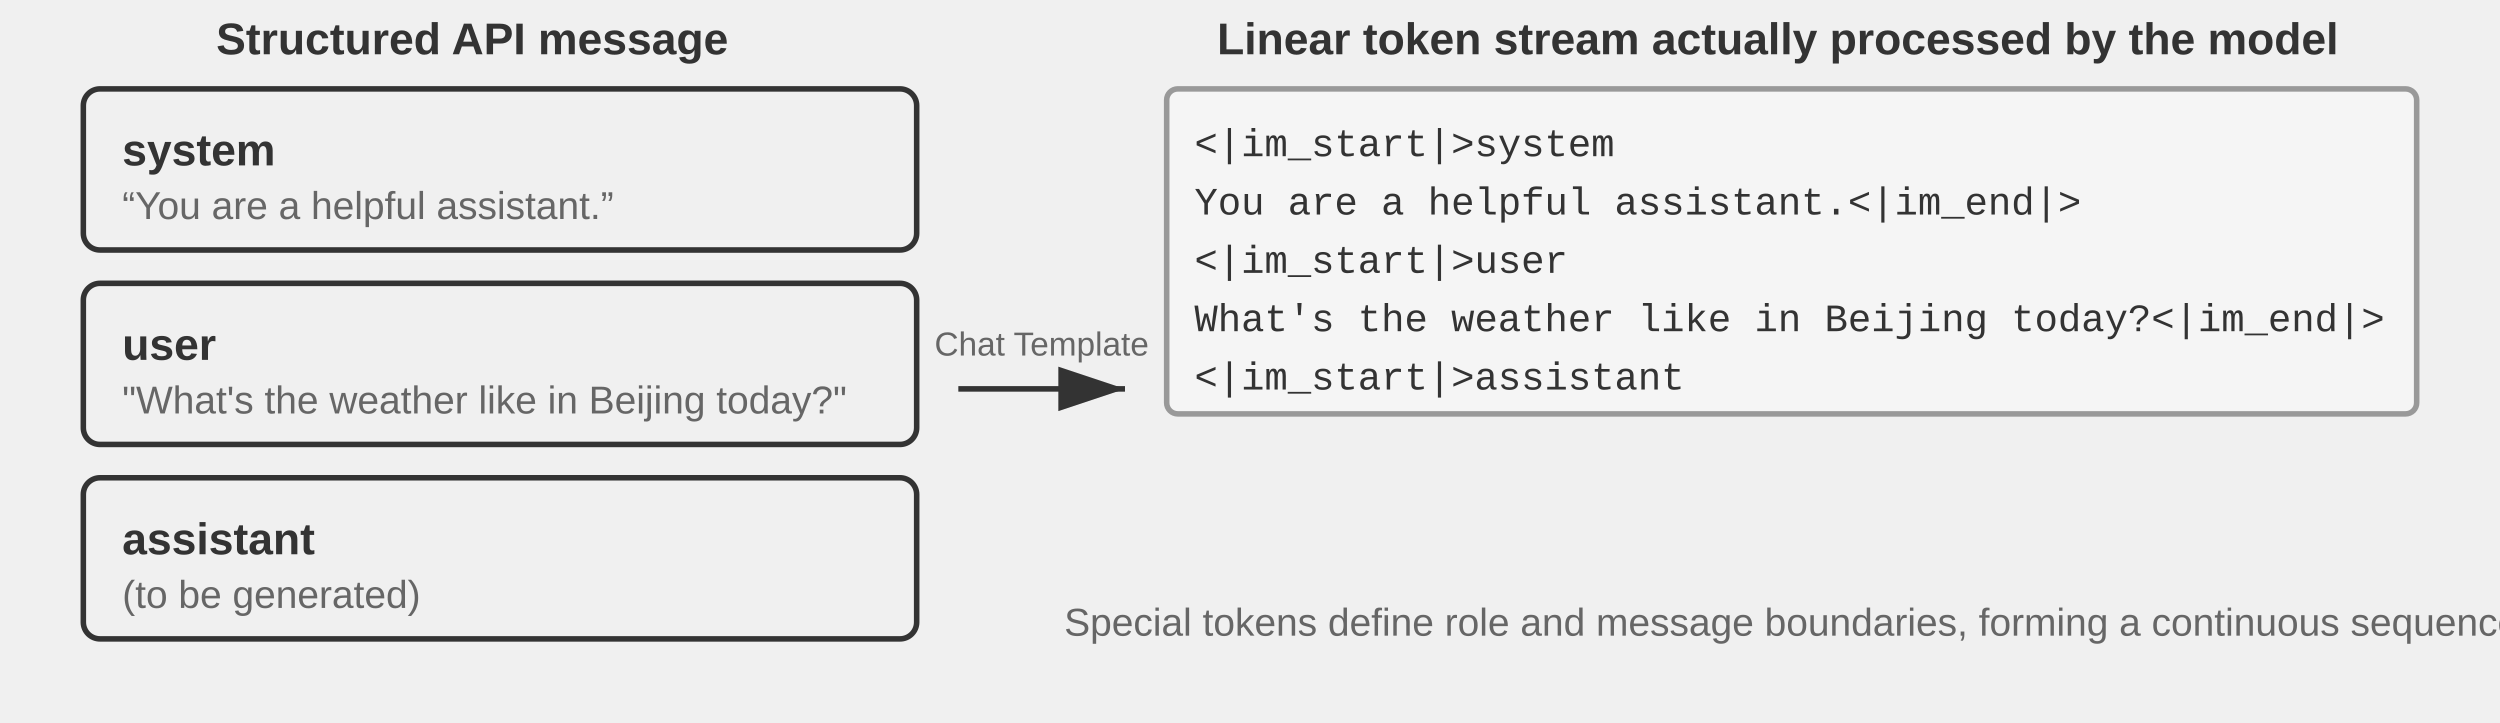
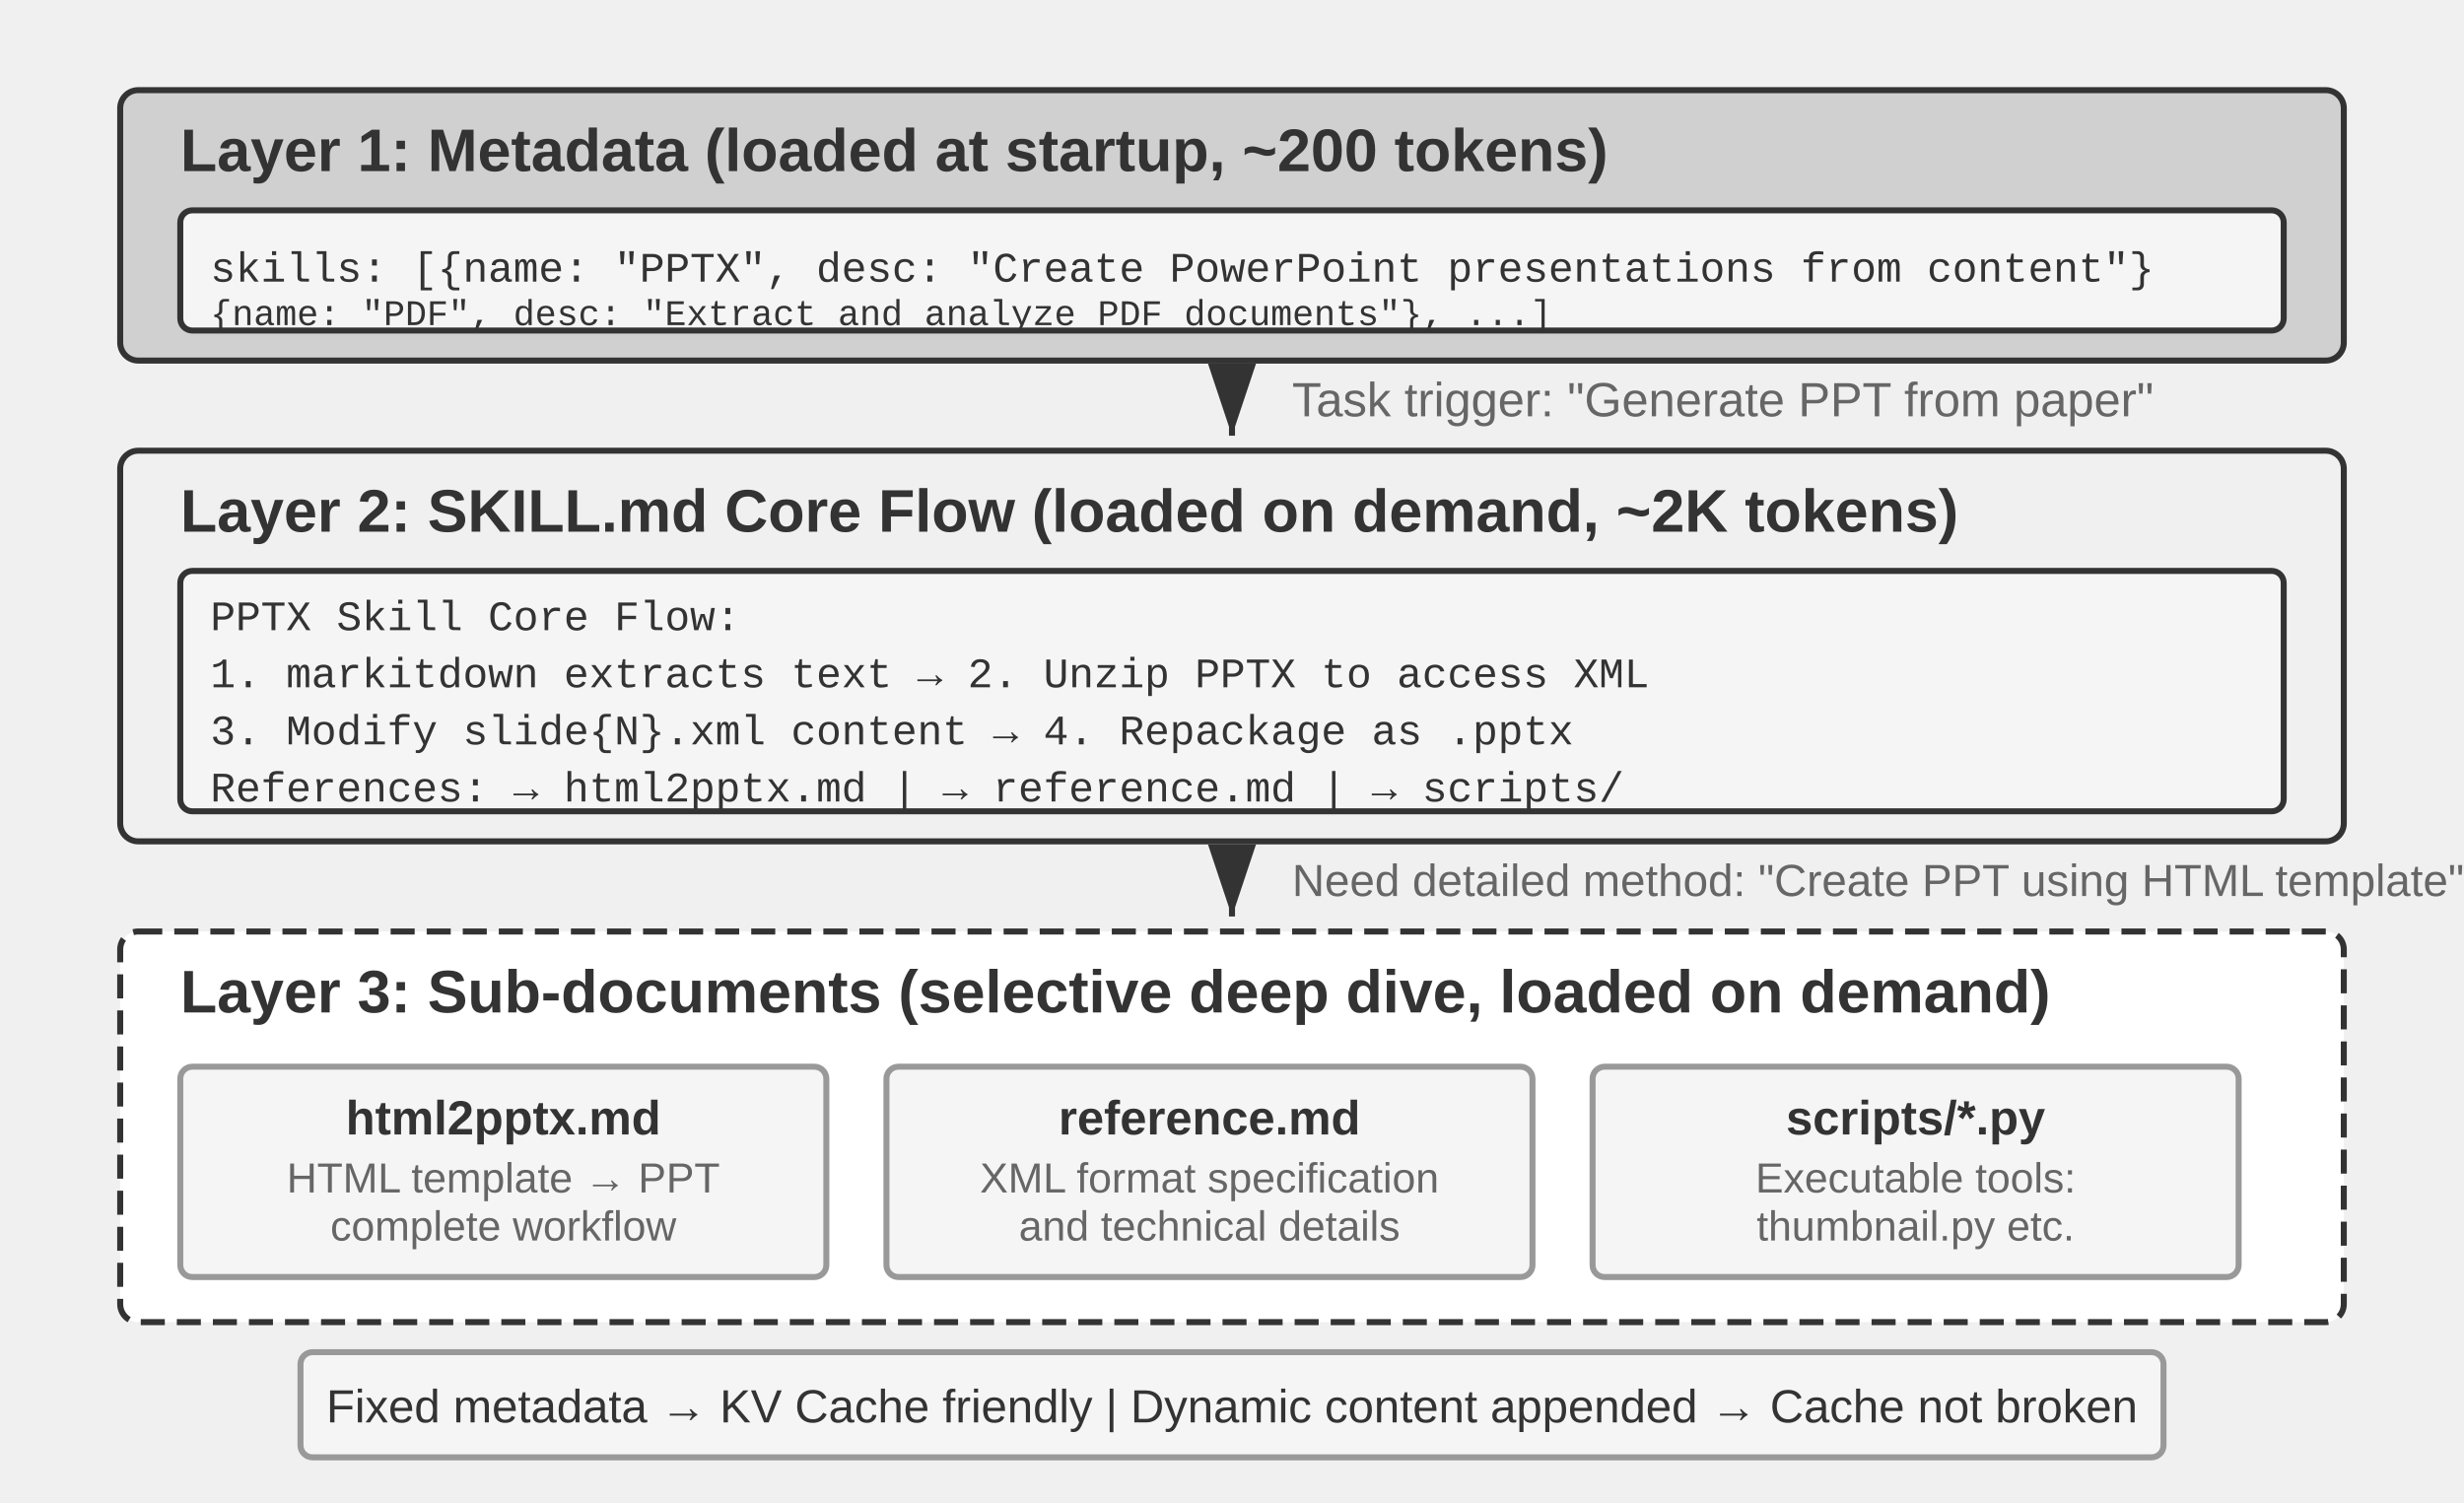
- <svg xmlns="http://www.w3.org/2000/svg" viewBox="0 30 900 260" width="900" height="260" style="background:#ffffff">
+ <svg xmlns="http://www.w3.org/2000/svg" viewBox="0 40 820 500" width="820" height="500" style="background:#ffffff">
  <defs>
    <marker id="ah" markerWidth="12" markerHeight="8" refX="12" refY="4" orient="auto">
      <polygon points="0 0, 12 4, 0 8" fill="#333333" />
    </marker>
    <marker id="ah-light" markerWidth="12" markerHeight="8" refX="12" refY="4" orient="auto">
      <polygon points="0 0, 12 4, 0 8" fill="#999999" />
    </marker>
  </defs>
-   <text x="170" y="44" font-family="Arial, 'Helvetica Neue', Helvetica, 'PingFang SC', 'Microsoft YaHei', sans-serif" font-size="16" fill="#333333" text-anchor="middle" dominant-baseline="central" font-weight="bold">Structured API message</text>
-   <rect x="30" y="62" width="300" height="58" rx="6" fill="#f0f0f0" stroke="#333333" stroke-width="2" />
-   <text x="44" y="84" font-family="Arial, 'Helvetica Neue', Helvetica, 'PingFang SC', 'Microsoft YaHei', sans-serif" font-size="16" fill="#333333" text-anchor="start" dominant-baseline="central" font-weight="bold">system</text>
-   <text x="44" y="104" font-family="Arial, 'Helvetica Neue', Helvetica, 'PingFang SC', 'Microsoft YaHei', sans-serif" font-size="14" fill="#666666" text-anchor="start" dominant-baseline="central" font-weight="normal">“You are a helpful assistant.”</text>
-   <rect x="30" y="132" width="300" height="58" rx="6" fill="#f0f0f0" stroke="#333333" stroke-width="2" />
-   <text x="44" y="154" font-family="Arial, 'Helvetica Neue', Helvetica, 'PingFang SC', 'Microsoft YaHei', sans-serif" font-size="16" fill="#333333" text-anchor="start" dominant-baseline="central" font-weight="bold">user</text>
-   <text x="44" y="174" font-family="Arial, 'Helvetica Neue', Helvetica, 'PingFang SC', 'Microsoft YaHei', sans-serif" font-size="14" fill="#666666" text-anchor="start" dominant-baseline="central" font-weight="normal">"What's the weather like in Beijing today?"</text>
-   <rect x="30" y="202" width="300" height="58" rx="6" fill="#f0f0f0" stroke="#333333" stroke-width="2" />
-   <text x="44" y="224" font-family="Arial, 'Helvetica Neue', Helvetica, 'PingFang SC', 'Microsoft YaHei', sans-serif" font-size="16" fill="#333333" text-anchor="start" dominant-baseline="central" font-weight="bold">assistant</text>
-   <text x="44" y="244" font-family="Arial, 'Helvetica Neue', Helvetica, 'PingFang SC', 'Microsoft YaHei', sans-serif" font-size="14" fill="#666666" text-anchor="start" dominant-baseline="central" font-weight="normal">(to be generated)</text>
-   <line x1="345" y1="170" x2="405" y2="170" stroke="#333333" stroke-width="2" marker-end="url(#ah)" />
-   <text x="375.0" y="158.0" font-family="Arial, 'Helvetica Neue', Helvetica, 'PingFang SC', 'Microsoft YaHei', sans-serif" font-size="12" fill="#666666" text-anchor="middle">Chat Template</text>
-   <text x="640" y="44" font-family="Arial, 'Helvetica Neue', Helvetica, 'PingFang SC', 'Microsoft YaHei', sans-serif" font-size="16" fill="#333333" text-anchor="middle" dominant-baseline="central" font-weight="bold">Linear token stream actually processed by the model</text>
-   <rect x="420" y="62" width="450" height="117.0" rx="4" fill="#f5f5f5" stroke="#999999" stroke-width="2" />
-   <text x="430" y="82.5" font-family="'Courier New', Courier, monospace" font-size="14" fill="#333333" text-anchor="start" dominant-baseline="central">&lt;|im_start|&gt;system</text>
-   <text x="430" y="103.5" font-family="'Courier New', Courier, monospace" font-size="14" fill="#333333" text-anchor="start" dominant-baseline="central">You are a helpful assistant.&lt;|im_end|&gt;</text>
-   <text x="430" y="124.5" font-family="'Courier New', Courier, monospace" font-size="14" fill="#333333" text-anchor="start" dominant-baseline="central">&lt;|im_start|&gt;user</text>
-   <text x="430" y="145.5" font-family="'Courier New', Courier, monospace" font-size="14" fill="#333333" text-anchor="start" dominant-baseline="central">What's the weather like in Beijing today?&lt;|im_end|&gt;</text>
-   <text x="430" y="166.5" font-family="'Courier New', Courier, monospace" font-size="14" fill="#333333" text-anchor="start" dominant-baseline="central">&lt;|im_start|&gt;assistant</text>
-   <text x="645" y="254" font-family="Arial, 'Helvetica Neue', Helvetica, 'PingFang SC', 'Microsoft YaHei', sans-serif" font-size="14" fill="#666666" text-anchor="middle" dominant-baseline="central" font-weight="normal">Special tokens define role and message boundaries, forming a continuous sequence</text>
+   <rect x="40" y="70" width="740" height="90" rx="6" fill="#d0d0d0" stroke="#333333" stroke-width="2" />
+   <text x="60" y="90" font-family="Arial, 'Helvetica Neue', Helvetica, 'PingFang SC', 'Microsoft YaHei', sans-serif" font-size="20" fill="#333333" text-anchor="start" dominant-baseline="central" font-weight="bold">Layer 1: Metadata (loaded at startup, ~200 tokens)</text>
+   <rect x="60" y="110" width="700" height="40" rx="4" fill="#f5f5f5" stroke="#333333" stroke-width="2" />
+   <text x="70" y="130" font-family="'Courier New', Courier, monospace" font-size="14" fill="#333333" text-anchor="start" dominant-baseline="central">skills: [{name: "PPTX", desc: "Create PowerPoint presentations from content"}</text>
+   <text x="70" y="145" font-family="'Courier New', Courier, monospace" font-size="12" fill="#333333" text-anchor="start" dominant-baseline="central">        {name: "PDF",  desc: "Extract and analyze PDF documents"}, ...]</text>
+   <line x1="410" y1="162" x2="410" y2="185" stroke="#333333" stroke-width="2" marker-end="url(#ah)" />
+   <text x="430" y="173" font-family="Arial, 'Helvetica Neue', Helvetica, 'PingFang SC', 'Microsoft YaHei', sans-serif" font-size="16" fill="#666666" text-anchor="start" dominant-baseline="central" font-weight="normal">Task trigger: "Generate PPT from paper"</text>
+   <rect x="40" y="190" width="740" height="130" rx="6" fill="#f0f0f0" stroke="#333333" stroke-width="2" />
+   <text x="60" y="210" font-family="Arial, 'Helvetica Neue', Helvetica, 'PingFang SC', 'Microsoft YaHei', sans-serif" font-size="20" fill="#333333" text-anchor="start" dominant-baseline="central" font-weight="bold">Layer 2: SKILL.md Core Flow (loaded on demand, ~2K tokens)</text>
+   <rect x="60" y="230" width="700" height="80" rx="4" fill="#f5f5f5" stroke="#333333" stroke-width="2" />
+   <text x="70" y="246" font-family="'Courier New', Courier, monospace" font-size="14" fill="#333333" text-anchor="start" dominant-baseline="central">PPTX Skill Core Flow:</text>
+   <text x="70" y="265" font-family="'Courier New', Courier, monospace" font-size="14" fill="#333333" text-anchor="start" dominant-baseline="central">1. markitdown extracts text → 2. Unzip PPTX to access XML</text>
+   <text x="70" y="284" font-family="'Courier New', Courier, monospace" font-size="14" fill="#333333" text-anchor="start" dominant-baseline="central">3. Modify slide{N}.xml content → 4. Repackage as .pptx</text>
+   <text x="70" y="303" font-family="'Courier New', Courier, monospace" font-size="14" fill="#333333" text-anchor="start" dominant-baseline="central">References: → html2pptx.md | → reference.md | → scripts/</text>
+   <line x1="410" y1="322" x2="410" y2="345" stroke="#333333" stroke-width="2" marker-end="url(#ah)" />
+   <text x="430" y="333" font-family="Arial, 'Helvetica Neue', Helvetica, 'PingFang SC', 'Microsoft YaHei', sans-serif" font-size="15" fill="#666666" text-anchor="start" dominant-baseline="central" font-weight="normal">Need detailed method: "Create PPT using HTML template"</text>
+   <rect x="40" y="350" width="740" height="130" rx="6" fill="#ffffff" stroke="#333333" stroke-width="2" stroke-dasharray="8,4" />
+   <text x="60" y="370" font-family="Arial, 'Helvetica Neue', Helvetica, 'PingFang SC', 'Microsoft YaHei', sans-serif" font-size="20" fill="#333333" text-anchor="start" dominant-baseline="central" font-weight="bold">Layer 3: Sub-documents (selective deep dive, loaded on demand)</text>
+   <rect x="60" y="395" width="215" height="70" rx="4" fill="#f5f5f5" stroke="#999999" stroke-width="2" />
+   <text x="167.5" y="412" font-family="Arial, 'Helvetica Neue', Helvetica, 'PingFang SC', 'Microsoft YaHei', sans-serif" font-size="16" fill="#333333" text-anchor="middle" dominant-baseline="central" font-weight="bold">html2pptx.md</text>
+   <text x="167.5" y="432" font-family="Arial, 'Helvetica Neue', Helvetica, 'PingFang SC', 'Microsoft YaHei', sans-serif" font-size="14" fill="#666666" text-anchor="middle" dominant-baseline="central" font-weight="normal">HTML template → PPT</text>
+   <text x="167.5" y="448" font-family="Arial, 'Helvetica Neue', Helvetica, 'PingFang SC', 'Microsoft YaHei', sans-serif" font-size="14" fill="#666666" text-anchor="middle" dominant-baseline="central" font-weight="normal"> complete workflow</text>
+   <rect x="295" y="395" width="215" height="70" rx="4" fill="#f5f5f5" stroke="#999999" stroke-width="2" />
+   <text x="402.5" y="412" font-family="Arial, 'Helvetica Neue', Helvetica, 'PingFang SC', 'Microsoft YaHei', sans-serif" font-size="16" fill="#333333" text-anchor="middle" dominant-baseline="central" font-weight="bold">reference.md</text>
+   <text x="402.5" y="432" font-family="Arial, 'Helvetica Neue', Helvetica, 'PingFang SC', 'Microsoft YaHei', sans-serif" font-size="14" fill="#666666" text-anchor="middle" dominant-baseline="central" font-weight="normal">XML format specification</text>
+   <text x="402.5" y="448" font-family="Arial, 'Helvetica Neue', Helvetica, 'PingFang SC', 'Microsoft YaHei', sans-serif" font-size="14" fill="#666666" text-anchor="middle" dominant-baseline="central" font-weight="normal"> and technical details</text>
+   <rect x="530" y="395" width="215" height="70" rx="4" fill="#f5f5f5" stroke="#999999" stroke-width="2" />
+   <text x="637.5" y="412" font-family="Arial, 'Helvetica Neue', Helvetica, 'PingFang SC', 'Microsoft YaHei', sans-serif" font-size="16" fill="#333333" text-anchor="middle" dominant-baseline="central" font-weight="bold">scripts/*.py</text>
+   <text x="637.5" y="432" font-family="Arial, 'Helvetica Neue', Helvetica, 'PingFang SC', 'Microsoft YaHei', sans-serif" font-size="14" fill="#666666" text-anchor="middle" dominant-baseline="central" font-weight="normal">Executable tools:</text>
+   <text x="637.5" y="448" font-family="Arial, 'Helvetica Neue', Helvetica, 'PingFang SC', 'Microsoft YaHei', sans-serif" font-size="14" fill="#666666" text-anchor="middle" dominant-baseline="central" font-weight="normal">thumbnail.py etc.</text>
+   <rect x="100" y="490" width="620" height="35" rx="4" fill="#f5f5f5" stroke="#999999" stroke-width="2" />
+   <text x="410" y="508" font-family="Arial, 'Helvetica Neue', Helvetica, 'PingFang SC', 'Microsoft YaHei', sans-serif" font-size="15.5" fill="#333333" text-anchor="middle" dominant-baseline="central" font-weight="normal">Fixed metadata → KV Cache friendly | Dynamic content appended → Cache not broken</text>
</svg>
